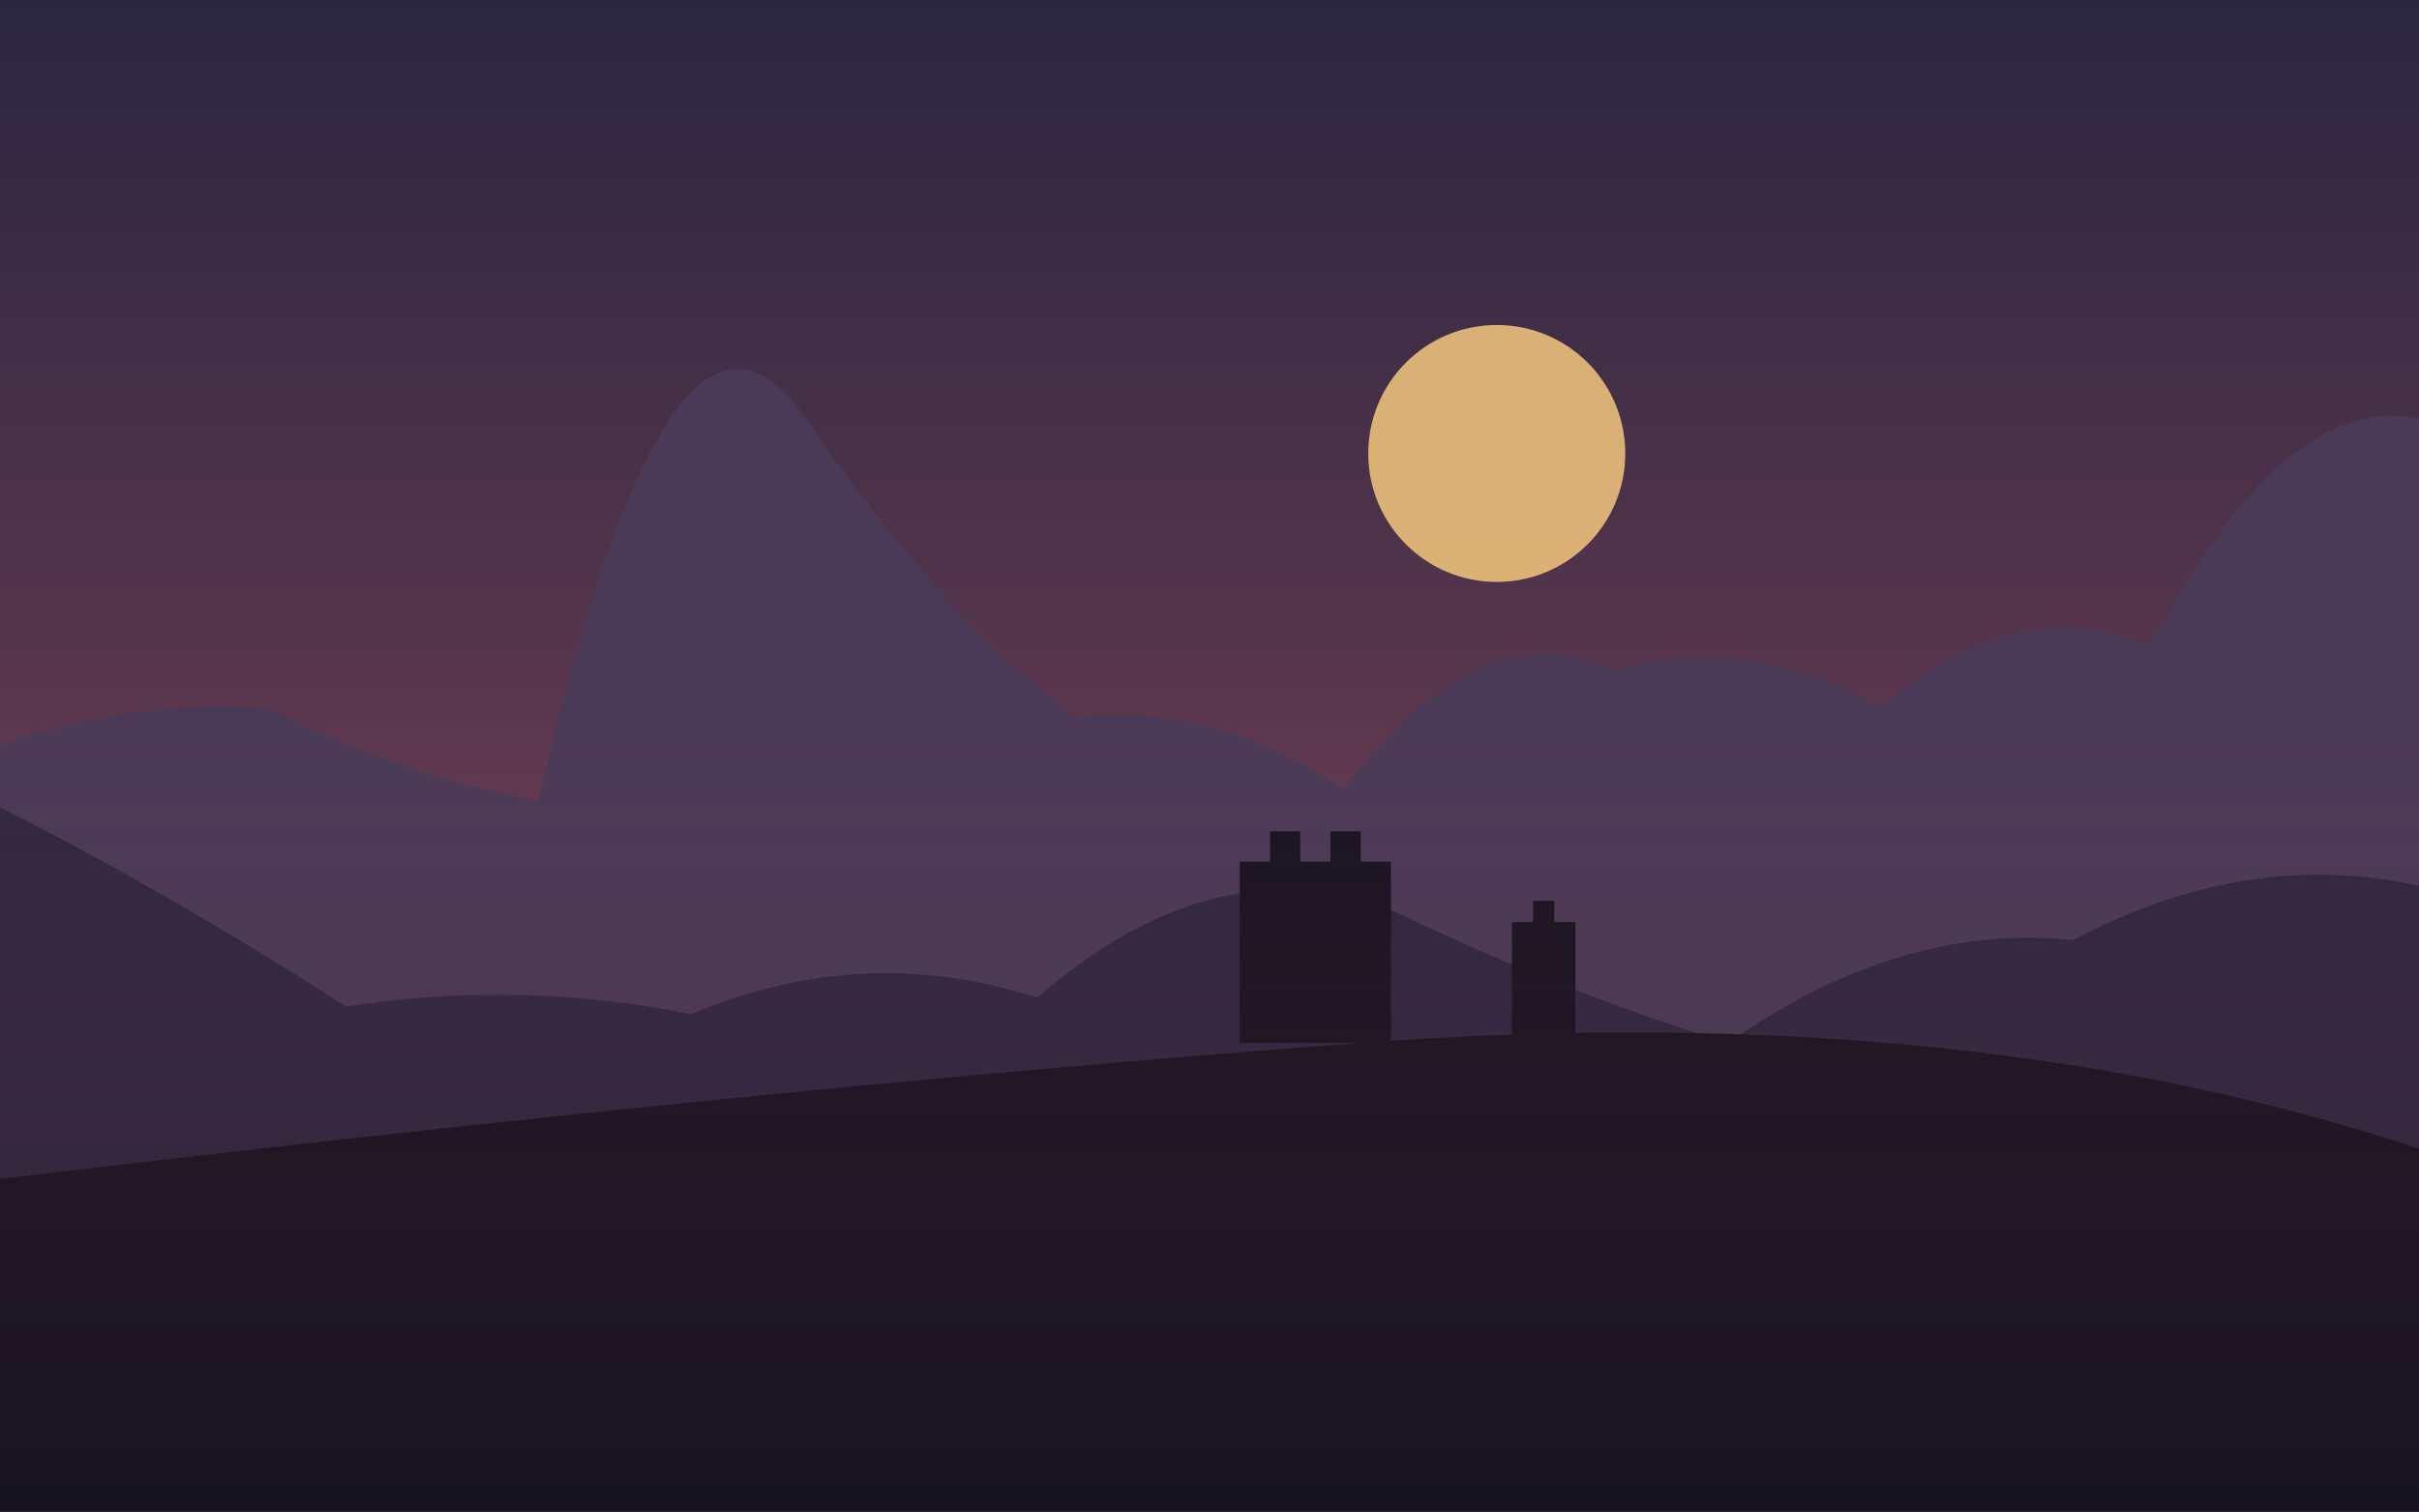
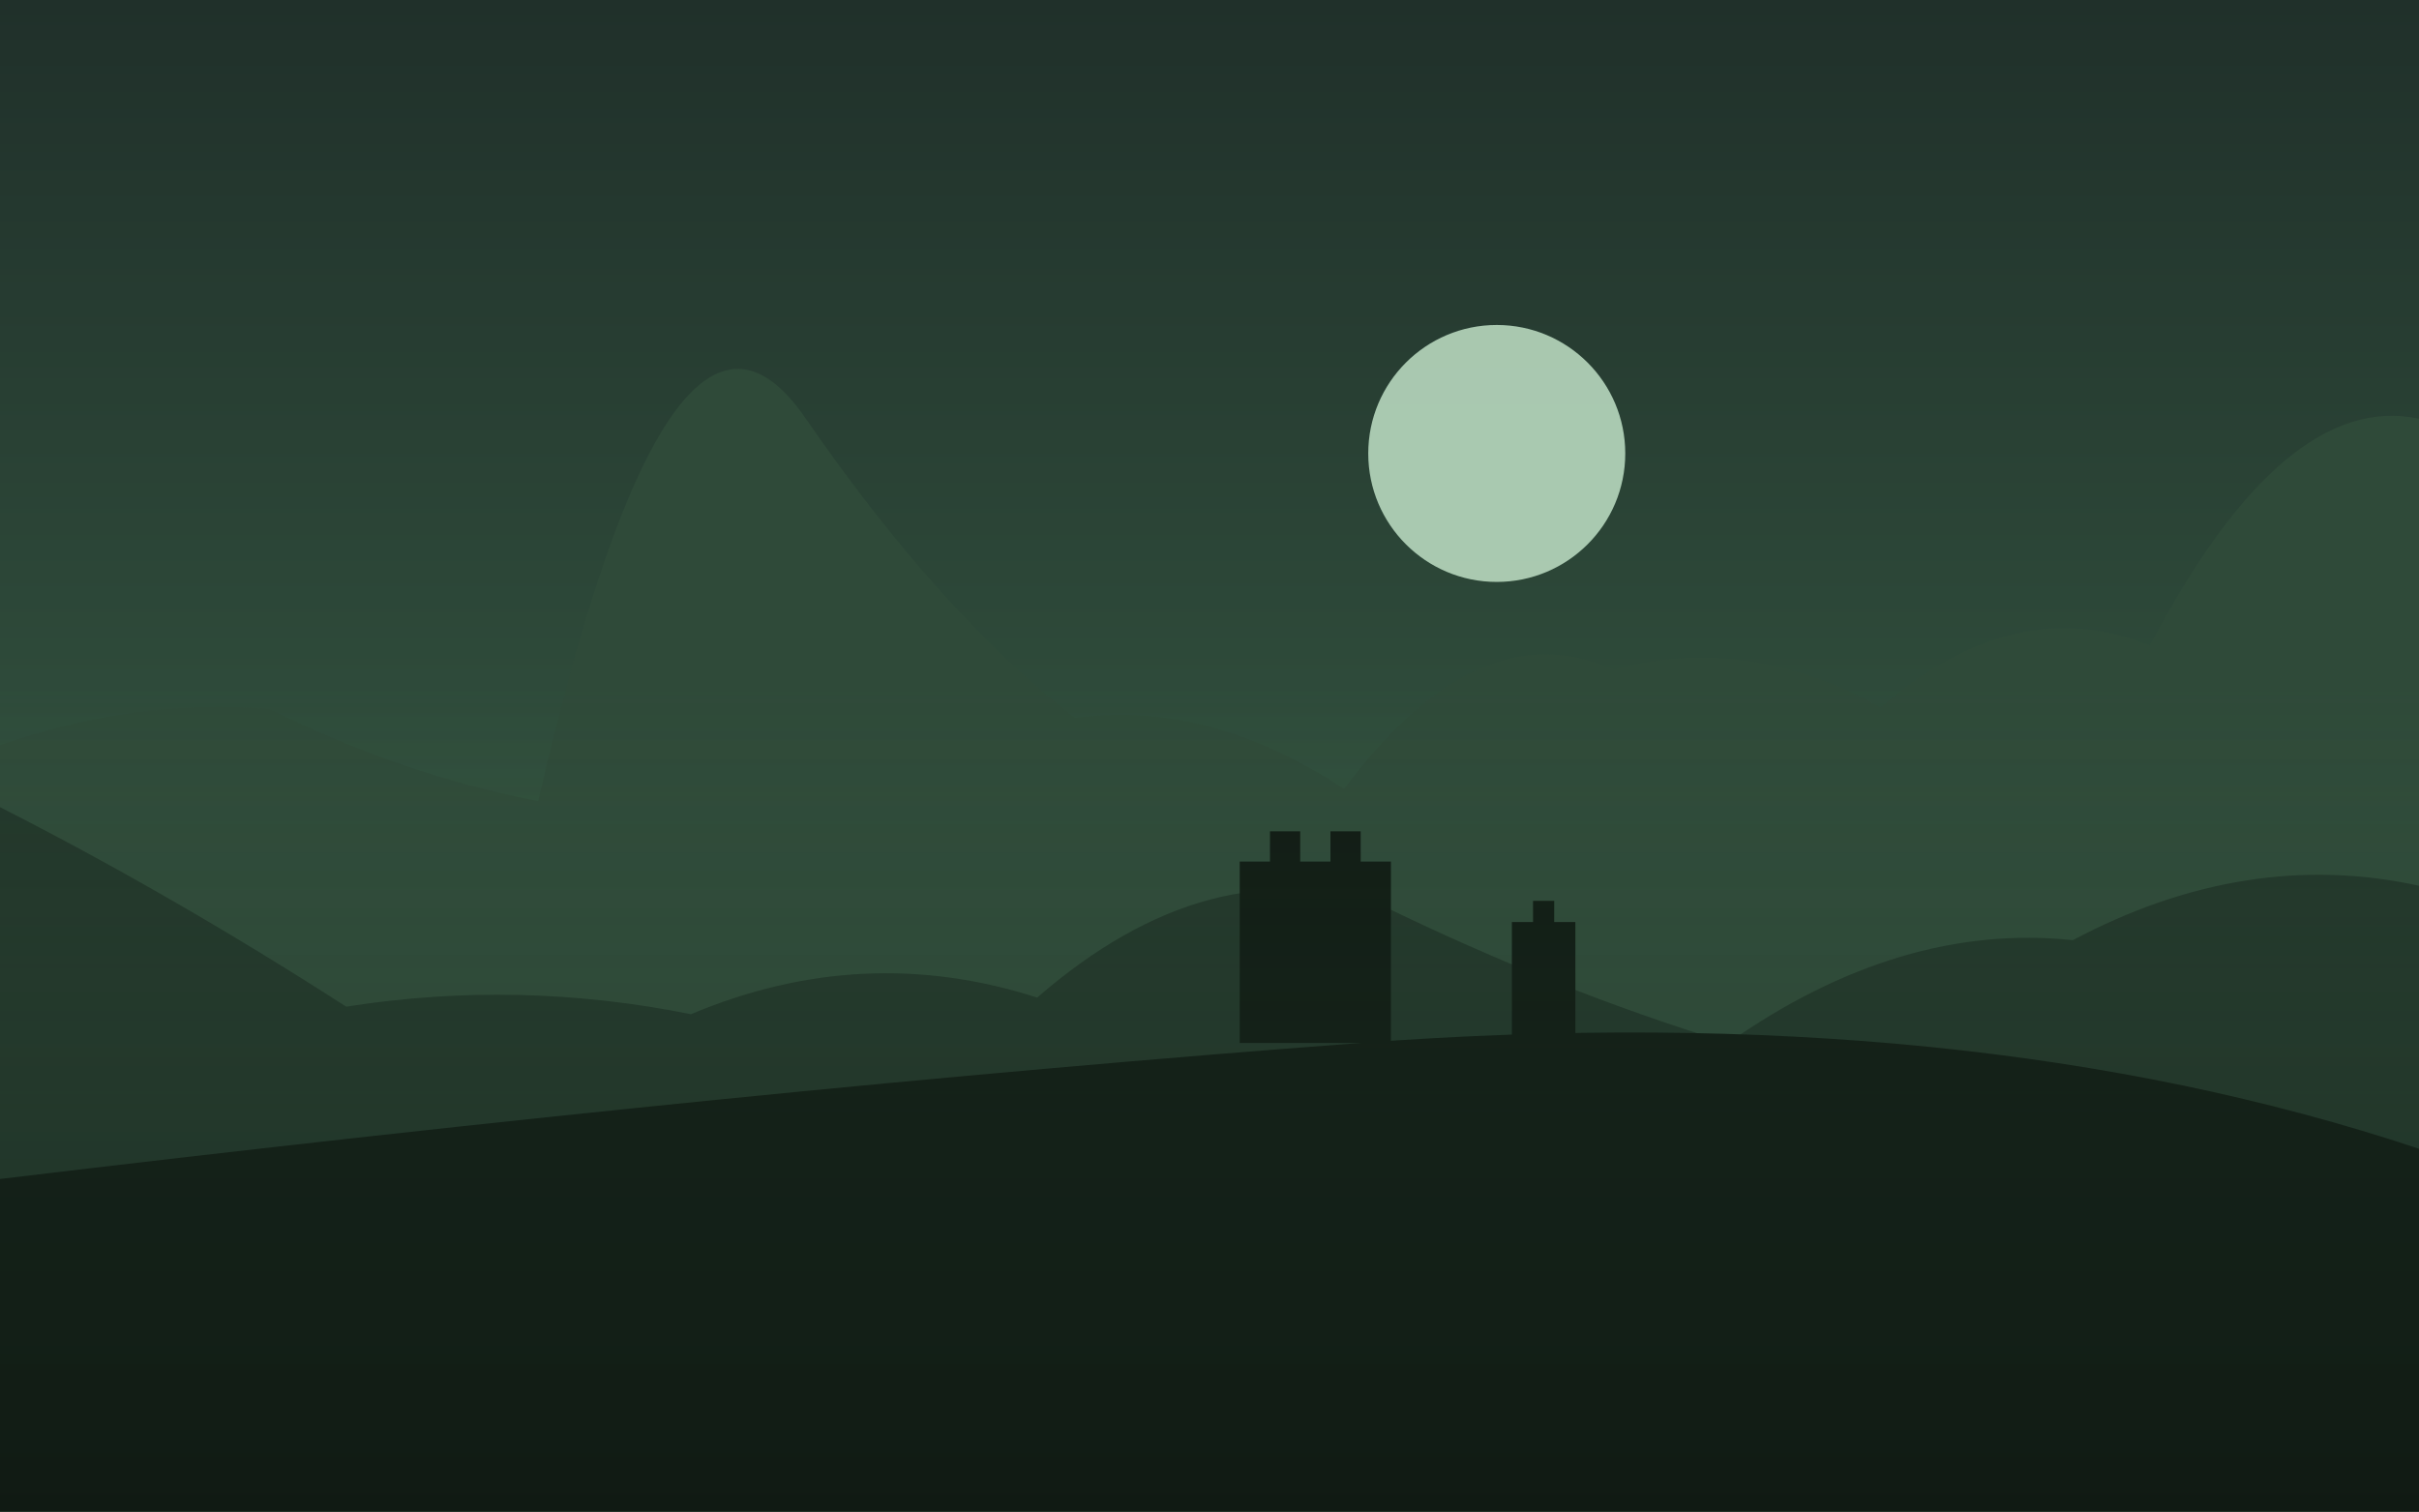
<svg xmlns="http://www.w3.org/2000/svg" viewBox="0 0 1600 1000" width="1600" height="1000" role="img" aria-label="Illustration of fortress walls on a ridge">
  <defs>
    <linearGradient id="s" x1="0" y1="0" x2="0" y2="1">
-       <stop offset="0" stop-color="#2b2640" />
-       <stop offset="1" stop-color="#8e4a5c" />
+       <stop offset="0" stop-color="#20302a" />
+       <stop offset="1" stop-color="#3f6a4d" />
    </linearGradient>
    <linearGradient id="haze" x1="0" y1="0" x2="0" y2="1">
-       <stop offset=".45" stop-color="#8e4a5c" stop-opacity="0" />
-       <stop offset="1" stop-color="#16131f" stop-opacity=".35" />
+       <stop offset=".45" stop-color="#3f6a4d" stop-opacity="0" />
+       <stop offset="1" stop-color="#101a13" stop-opacity=".35" />
    </linearGradient>
  </defs>
  <rect width="1600" height="1000" fill="url(#s)" />
-   <circle cx="990" cy="300" r="85" fill="#f3c77e" opacity=".85" />
-   <path d="M0 1000 L0 560 Q-89 415 0 493 Q89 462 178 469 Q267 513 356 530 Q444 147 533 277 Q622 406 711 475 Q800 463 889 522 Q978 403 1067 443 Q1156 419 1244 468 Q1333 391 1422 427 Q1511 258 1600 277 L1600 1000Z" fill="#4a3a57" />
-   <path d="M0 1000 L0 700 Q-114 461 0 534 Q114 592 229 666 Q343 648 457 671 Q571 623 686 660 Q800 561 914 599 Q1029 655 1143 690 Q1257 610 1371 622 Q1486 561 1600 586 L1600 1000Z" fill="#2f2740" />
-   <path d="M0 1000 V780 Q500 720 900 690 T1600 760 V1000Z" fill="#16131f" />
-   <path d="M820 690 v-120 h20 v-20 h20 v20 h20 v-20 h20 v20 h20 v120z M1000 690 v-80 h14 v-14 h14 v14 h14 v80z" fill="#16131f" />
+   <circle cx="990" cy="300" r="85" fill="#bfe0c6" opacity=".85" />
+   <path d="M0 1000 L0 560 Q-89 415 0 493 Q89 462 178 469 Q267 513 356 530 Q444 147 533 277 Q622 406 711 475 Q800 463 889 522 Q978 403 1067 443 Q1156 419 1244 468 Q1333 391 1422 427 Q1511 258 1600 277 L1600 1000Z" fill="#2f4a39" />
+   <path d="M0 1000 L0 700 Q-114 461 0 534 Q114 592 229 666 Q343 648 457 671 Q571 623 686 660 Q800 561 914 599 Q1029 655 1143 690 Q1257 610 1371 622 Q1486 561 1600 586 L1600 1000Z" fill="#22362a" />
+   <path d="M0 1000 V780 Q500 720 900 690 T1600 760 V1000Z" fill="#101a13" />
+   <path d="M820 690 v-120 h20 v-20 h20 v20 h20 v-20 h20 v20 h20 v120z M1000 690 v-80 h14 v-14 h14 v14 h14 v80z" fill="#101a13" />
  <rect width="1600" height="1000" fill="url(#haze)" />
</svg>
